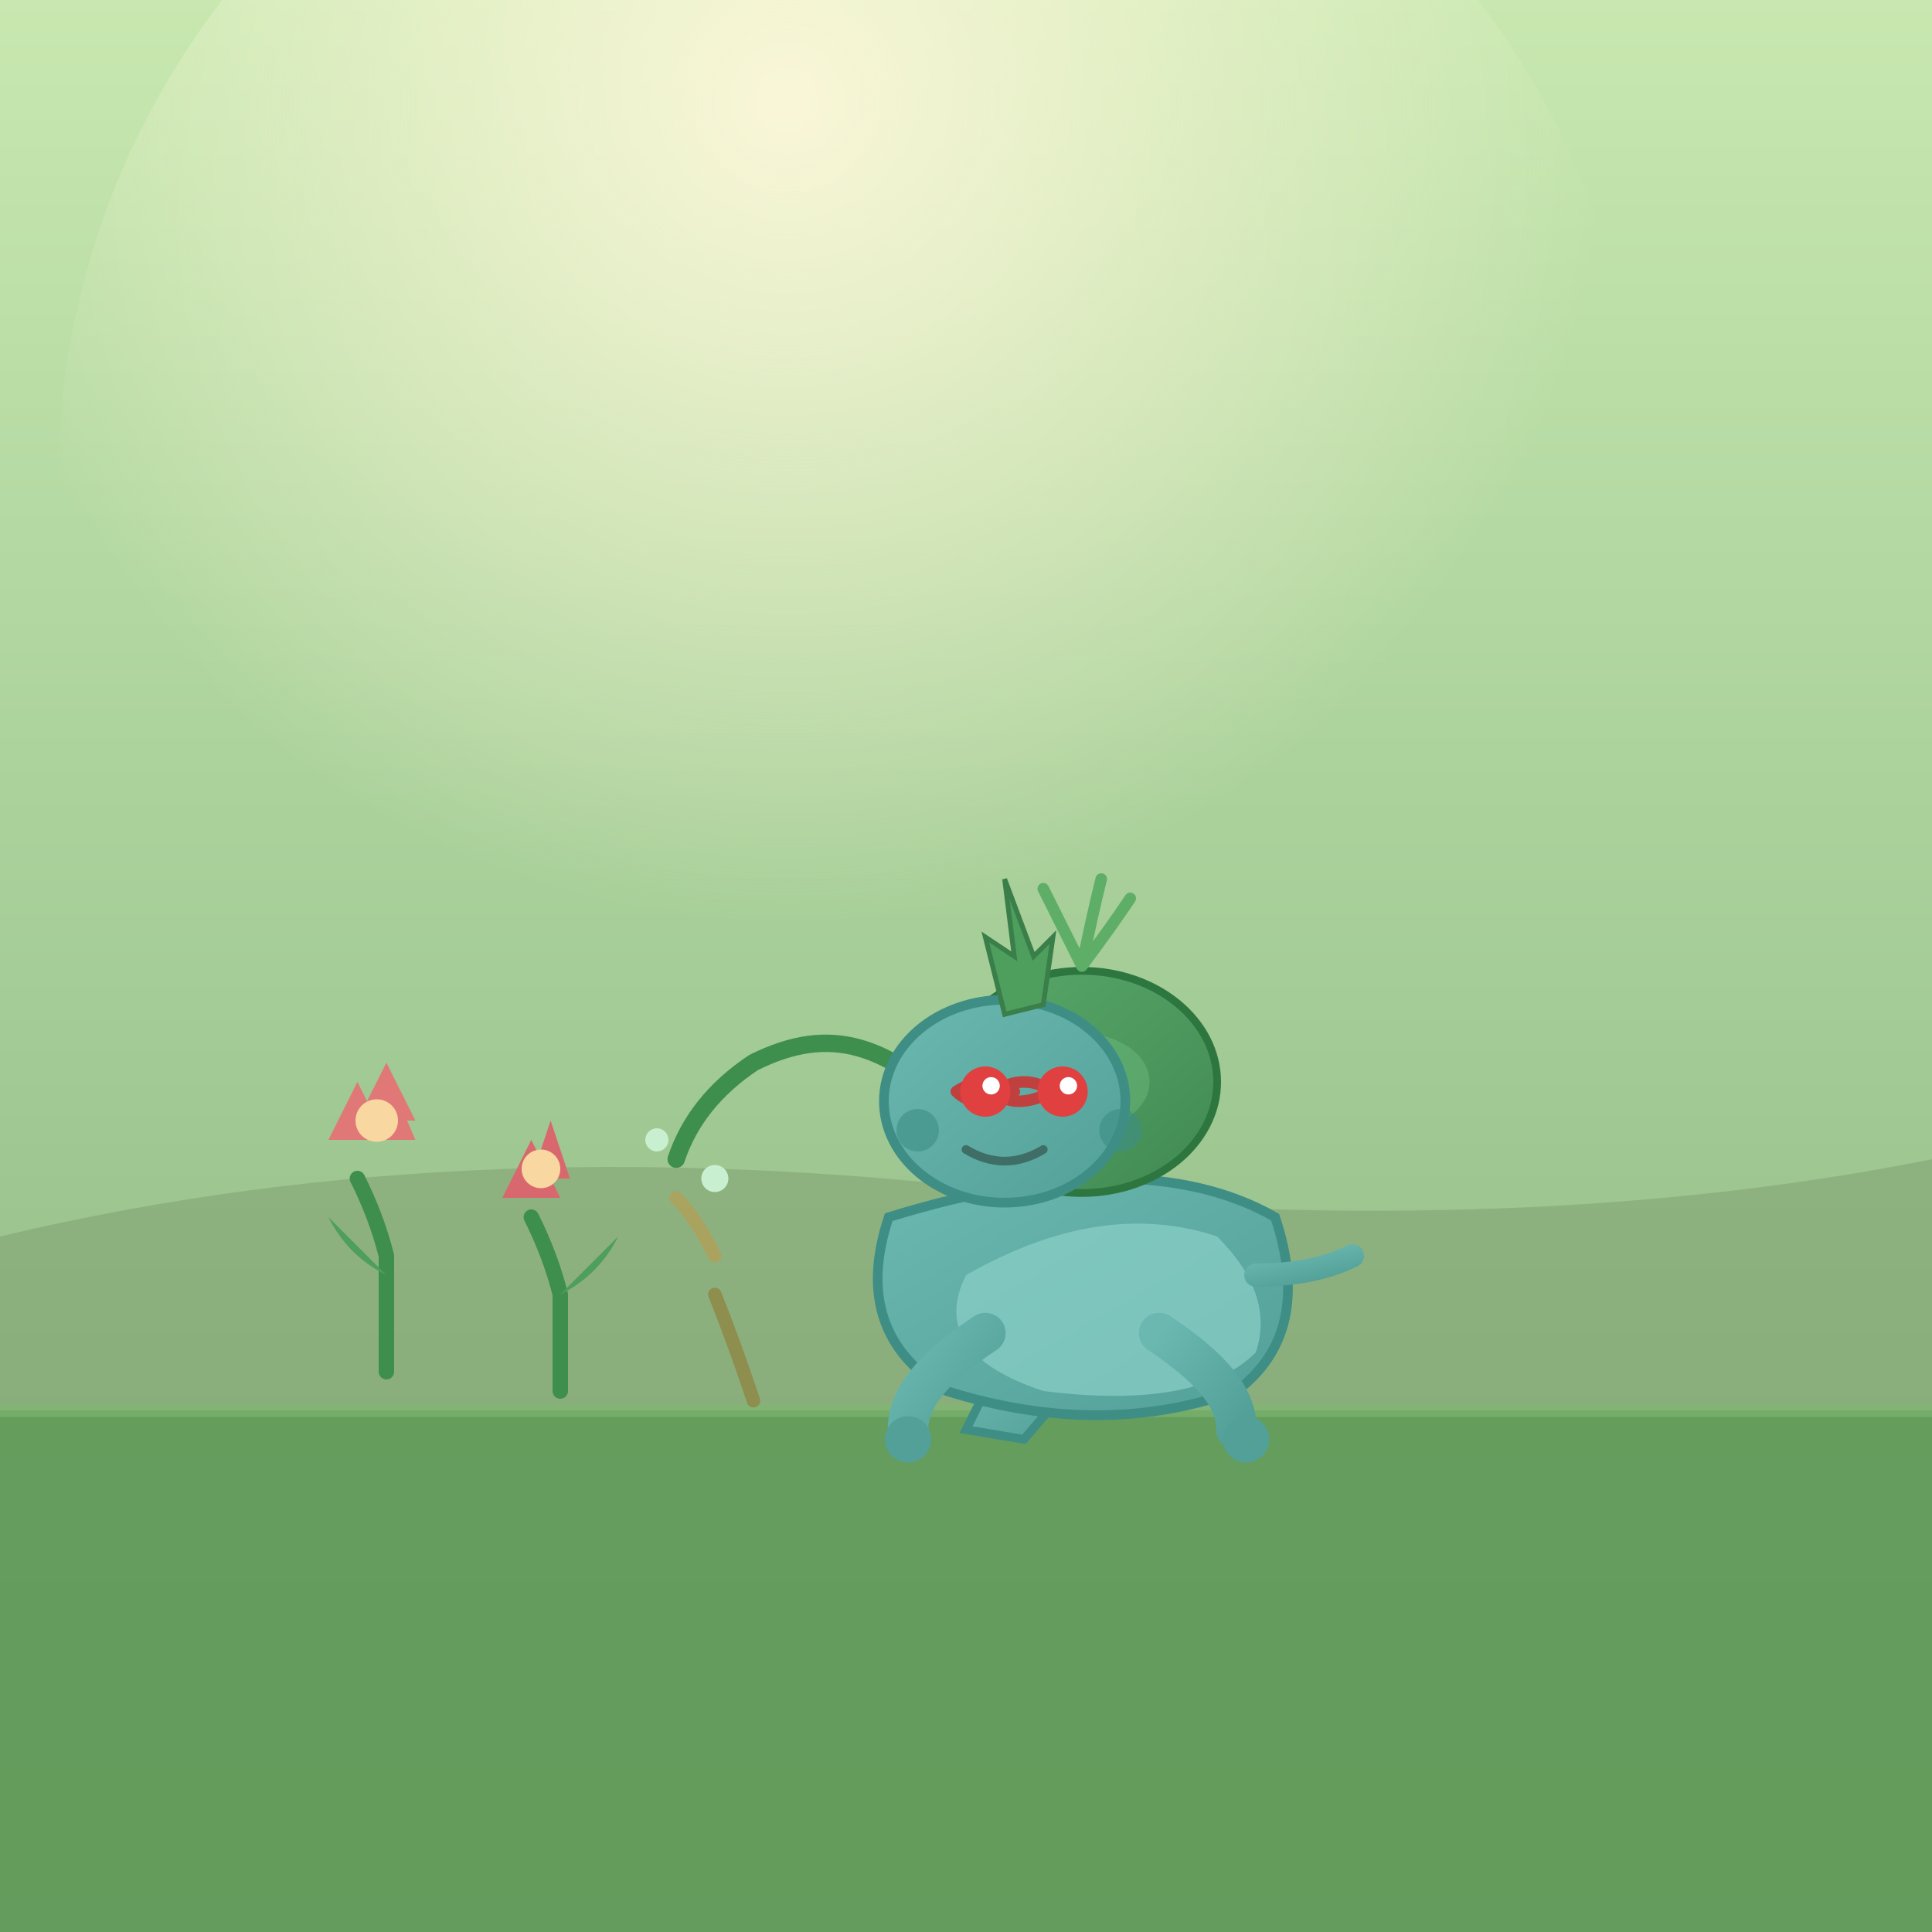
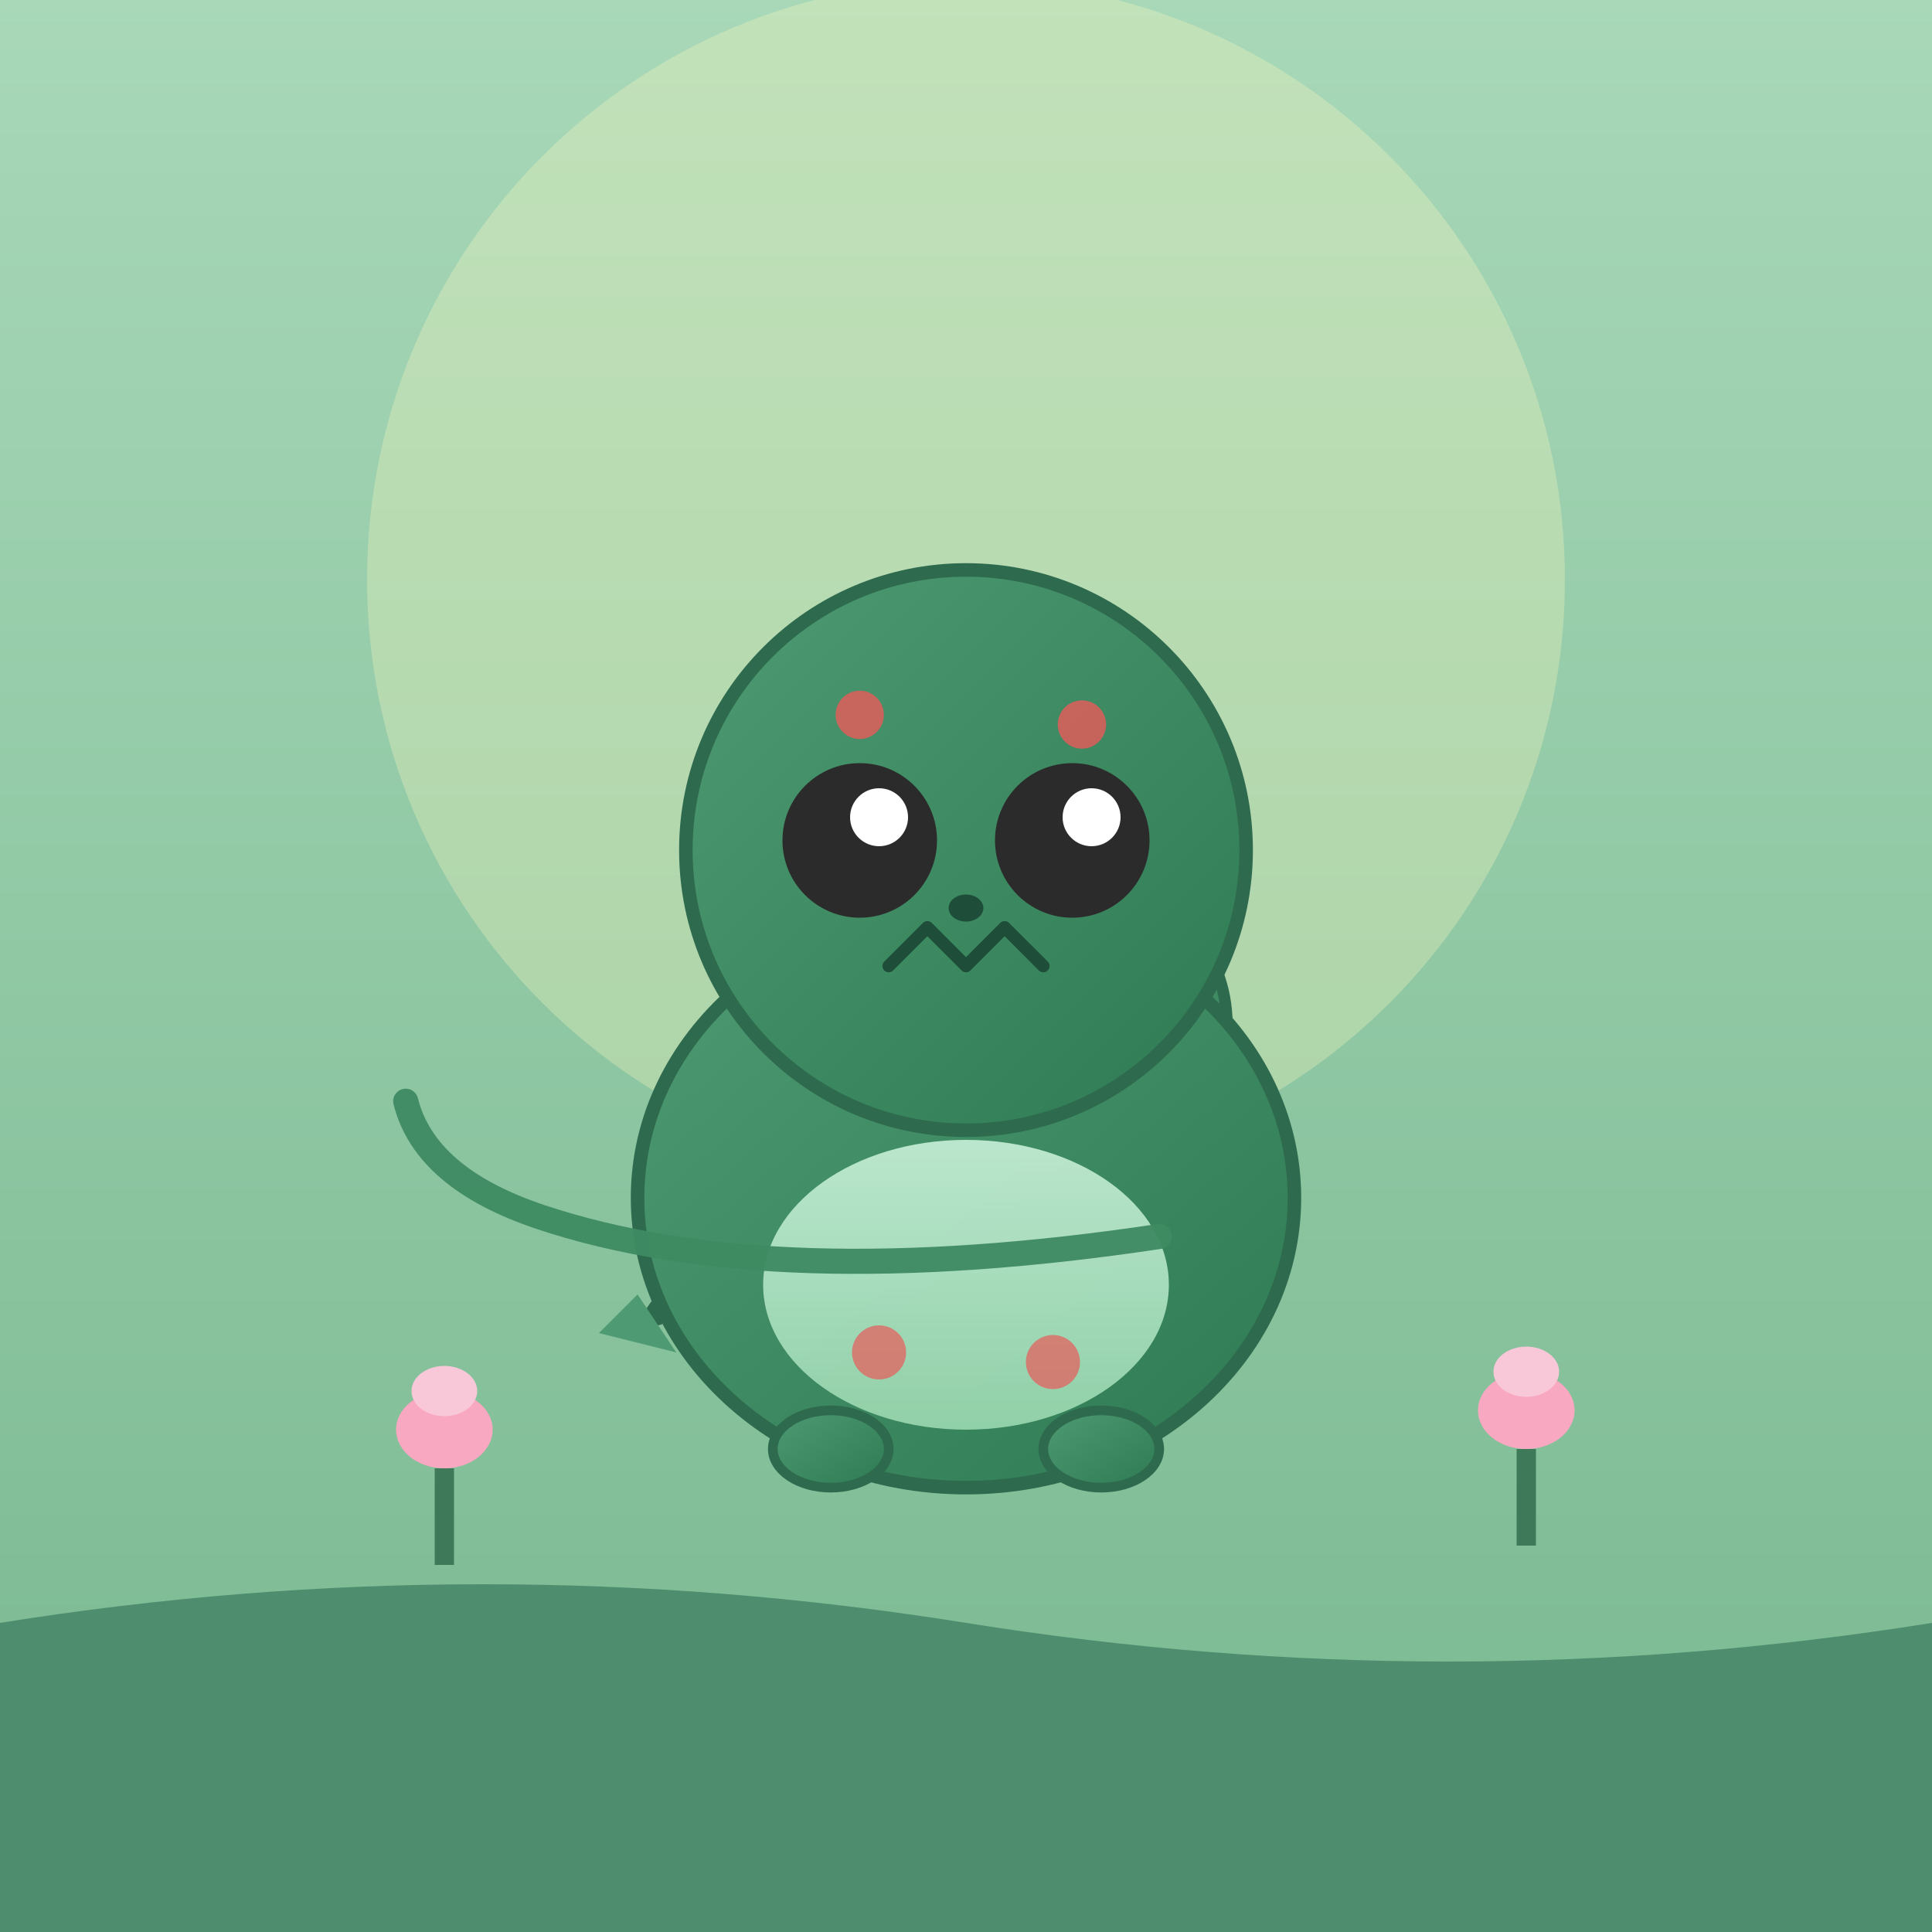
- <svg xmlns="http://www.w3.org/2000/svg" viewBox="0 0 200 200" role="img" aria-label="妙蛙种子·四阶·藤鞭护生·渡养分花叶重绽">
+ <svg xmlns="http://www.w3.org/2000/svg" viewBox="0 0 200 200" role="img" aria-label="妙蛙种子·四阶·藤鞭护生">
  <defs>
    <linearGradient id="bg" x1="0" y1="0" x2="0" y2="1">
-       <stop offset="0%" stop-color="#C8E8B0" />
-       <stop offset="52%" stop-color="#A4CC96" />
-       <stop offset="100%" stop-color="#86AE78" />
+       <stop offset="0%" stop-color="#A8D8B8" />
+       <stop offset="100%" stop-color="#78B890" />
    </linearGradient>
-     <radialGradient id="glow" cx="46%" cy="26%" r="52%">
-       <stop offset="0%" stop-color="#FFF8DC" stop-opacity="0.9" />
-       <stop offset="100%" stop-color="#FFF8DC" stop-opacity="0" />
-     </radialGradient>
-     <linearGradient id="fur" x1="0" y1="0" x2="1" y2="1">
-       <stop offset="0%" stop-color="#6AB8B0" />
-       <stop offset="100%" stop-color="#52A098" />
+     <linearGradient id="skin" x1="0" y1="0" x2="1" y2="1">
+       <stop offset="0%" stop-color="#4E9A72" />
+       <stop offset="100%" stop-color="#2E7A52" />
    </linearGradient>
-     <linearGradient id="bulb" x1="0" y1="0" x2="1" y2="1">
-       <stop offset="0%" stop-color="#5AA86A" />
-       <stop offset="100%" stop-color="#408A52" />
+     <linearGradient id="belly" x1="0" y1="0" x2="0" y2="1">
+       <stop offset="0%" stop-color="#C8F0D8" />
+       <stop offset="100%" stop-color="#9AD8B0" />
    </linearGradient>
+     <g id="bb-head">
+       <circle cx="0" cy="0" r="29" fill="url(#skin)" stroke="#2E6A4E" stroke-width="1.4" />
+       <circle cx="-11" cy="-14" r="2.5" fill="#E85A5A" opacity="0.8" />
+       <circle cx="12" cy="-13" r="2.5" fill="#E85A5A" opacity="0.8" />
+       <circle cx="-11" cy="-1" r="8" fill="#2B2B2B" />
+       <circle cx="-9" cy="-3.4" r="3" fill="#FFF" />
+       <circle cx="11" cy="-1" r="8" fill="#2B2B2B" />
+       <circle cx="13" cy="-3.4" r="3" fill="#FFF" />
+       <ellipse cx="0" cy="6" rx="1.8" ry="1.4" fill="#1E4E3A" />
+       <path d="M -8 12 L -4 8 L 0 12 L 4 8 L 8 12" fill="none" stroke="#1E4E3A" stroke-width="1.3" stroke-linecap="round" stroke-linejoin="round" />
+     </g>
  </defs>
  <rect width="200" height="200" fill="url(#bg)" />
-   <circle cx="88" cy="50" r="82" fill="url(#glow)">
-     <animate attributeName="opacity" values="0.9;0.62;0.9" dur="3s" repeatCount="indefinite" />
+   <circle cx="100" cy="60" r="62" fill="#FFF8C0" opacity="0.3">
+     <animate attributeName="opacity" values="0.3;0.17;0.3" dur="3s" repeatCount="indefinite" />
  </circle>
-   <path d="M 0 128 Q 50 116 110 124 Q 160 128 200 120 L 200 200 L 0 200 Z" fill="#7E9E6E" opacity="0.5" />
-   <path d="M 0 146 L 200 146 L 200 200 L 0 200 Z" fill="#5E9A58" opacity="0.85" />
-   <path d="M 0 146 L 200 146" stroke="#7EB872" stroke-width="1.4" opacity="0.6" />
-   <g>
-     <path d="M 40 142 L 40 130 Q 39 126 37 122" stroke="#3E8E4E" stroke-width="1.6" stroke-linecap="round" fill="none" />
-     <g fill="#E07878">
-       <path d="M 37 116 L 40 110 L 43 116 Z" />
-       <path d="M 34 118 L 37 112 L 40 118 Z" />
-       <path d="M 40 118 L 40 111 L 43 118 Z" />
-       <circle cx="39" cy="116" r="2.2" fill="#F8D8A0" />
-       <animateTransform attributeName="transform" type="scale" values="0.7 0.7;1 1;0.7 0.7" dur="2.4s" repeatCount="indefinite" />
-     </g>
-     <path d="M 58 144 L 58 134 Q 57 130 55 126" stroke="#3E8E4E" stroke-width="1.6" stroke-linecap="round" fill="none" />
-     <g fill="#D8686E">
-       <path d="M 55 122 L 57 116 L 59 122 Z" />
-       <path d="M 52 124 L 55 118 L 58 124 Z" />
-       <circle cx="56" cy="121" r="2" fill="#F8D8A0" />
-     </g>
-     <path d="M 78 145 Q 76 139 74 134" stroke="#8E8E4E" stroke-width="1.4" stroke-linecap="round" fill="none" />
-     <path d="M 74 130 Q 72 126 70 124" stroke="#B0A058" stroke-width="1.4" stroke-linecap="round" opacity="0.8" />
-     <path d="M 40 132 Q 36 130 34 126 Q 38 130 40 132 Z" fill="#4E9E5E" />
-     <path d="M 58 134 Q 62 132 64 128 Q 60 132 58 134 Z" fill="#4E9E5E" />
+   <path d="M 0 168 Q 50 160 100 168 Q 150 176 200 168 L 200 200 L 0 200 Z" fill="#4E8E6E" />
+   <g transform="translate(46,152)">
+     <line x1="0" y1="0" x2="0" y2="10" stroke="#3E7A5A" stroke-width="2" />
+     <ellipse cx="0" cy="-4" rx="5" ry="4" fill="#F8A8C0" />
+     <ellipse cx="0" cy="-8" rx="3.4" ry="2.6" fill="#F8C8D8" />
  </g>
-   <g stroke="#3E8E4E" stroke-width="1.8" stroke-linecap="round" fill="none">
-     <path d="M 100 116 C 92 108 86 106 78 110 Q 72 114 70 120">
-       <animateTransform attributeName="transform" type="rotate" values="0 100 116;3 100 116;0 100 116" dur="2.4s" repeatCount="indefinite" />
+   <g transform="translate(158,150)">
+     <line x1="0" y1="0" x2="0" y2="10" stroke="#3E7A5A" stroke-width="2" />
+     <ellipse cx="0" cy="-4" rx="5" ry="4" fill="#F8A8C0" />
+     <ellipse cx="0" cy="-8" rx="3.4" ry="2.6" fill="#F8C8D8" />
+   </g>
+   <g transform="translate(100,120) scale(1.0)">
+     <animateTransform attributeName="transform" type="translate" values="100 120;100 117;100 120" dur="1.8s" repeatCount="indefinite" />
+     <path d="M -18 8 Q -28 10 -32 16" stroke="#2E6A4E" stroke-width="2.4" stroke-linecap="round" fill="none" />
+     <path d="M -34 14 L -30 20 L -38 18 Z" fill="#4E9A72" />
+     <ellipse cx="14" cy="-14" rx="13" ry="14" fill="#3E8A62" stroke="#2E6A4E" stroke-width="1.2" />
+     <ellipse cx="16" cy="-22" rx="6" ry="4" fill="#6EC89A" />
+     <ellipse cx="0" cy="4" rx="34" ry="30" fill="url(#skin)" stroke="#2E6A4E" stroke-width="1.4" />
+     <ellipse cx="0" cy="13" rx="21" ry="15" fill="url(#belly)" opacity="0.9" />
+     <circle cx="-9" cy="20" r="2.8" fill="#E85A5A" opacity="0.7" />
+     <circle cx="9" cy="21" r="2.8" fill="#E85A5A" opacity="0.7" />
+     <ellipse cx="-14" cy="30" rx="6" ry="4" fill="url(#skin)" stroke="#2E6A4E" stroke-width="1" />
+     <ellipse cx="14" cy="30" rx="6" ry="4" fill="url(#skin)" stroke="#2E6A4E" stroke-width="1" />
+     <use href="#bb-head" transform="translate(0,-32) scale(1.0)" />
+     <path d="M 20 8 Q -20 14 -44 6 Q -56 2 -58 -6" stroke="#3E8A62" stroke-width="2.6" stroke-linecap="round" fill="none" opacity="0.95">
+       <animateTransform attributeName="transform" type="rotate" values="0 -20 10;6 -20 10;0 -20 10" dur="1.8s" repeatCount="indefinite" />
    </path>
  </g>
-   <g fill="#C8F0D0">
-     <circle cx="74" cy="122" r="1.4">
-       <animate attributeName="opacity" values="0.9;0.2;0.9" dur="2s" repeatCount="indefinite" />
-     </circle>
-     <circle cx="68" cy="118" r="1.2">
-       <animate attributeName="opacity" values="0.8;0.2;0.8" dur="2.4s" repeatCount="indefinite" />
-     </circle>
-   </g>
-   <g>
-     <animateTransform attributeName="transform" type="translate" values="0 0;0 -1;0 0" dur="2.6s" repeatCount="indefinite" />
-     <path d="M 104 140 L 100 148 L 106 149 L 112 142 Z" fill="url(#fur)" stroke="#3E8E86" stroke-width="0.9" />
-     <path d="M 92 126 Q 88 138 98 144 Q 114 149 128 144 Q 136 138 132 126 Q 118 118 92 126 Z" fill="url(#fur)" stroke="#3E8E86" stroke-width="1" />
-     <path d="M 100 132 Q 96 140 108 144 Q 124 146 130 140 Q 132 134 126 128 Q 114 124 100 132 Z" fill="#8AD0C8" opacity="0.7" />
-     <path d="M 102 138 C 96 142 94 145 94 148" fill="none" stroke="url(#fur)" stroke-width="4.2" stroke-linecap="round" />
-     <circle cx="94" cy="149" r="2.4" fill="#52A098" />
-     <path d="M 120 138 C 126 142 128 145 128 148" fill="none" stroke="url(#fur)" stroke-width="4.2" stroke-linecap="round" />
-     <circle cx="129" cy="149" r="2.4" fill="#52A098" />
-     <path d="M 130 132 Q 136 132 140 130" stroke="url(#fur)" stroke-width="2.4" stroke-linecap="round" fill="none" />
-   </g>
-   <g>
-     <ellipse cx="112" cy="112" rx="14" ry="11.5" fill="url(#bulb)" stroke="#2E7640" stroke-width="0.8" />
-     <path d="M 112 100 Q 110 96 108 92 M 112 100 Q 113 95 114 91 M 112 100 Q 115 96 117 93" stroke="#5EAE68" stroke-width="1.2" stroke-linecap="round" fill="none" />
-     <ellipse cx="112" cy="112" rx="7" ry="5" fill="#6EBC7E" opacity="0.45">
-       <animate attributeName="opacity" values="0.45;0.75;0.45" dur="2.4s" repeatCount="indefinite" />
-     </ellipse>
-   </g>
-   <g>
-     <ellipse cx="104" cy="114" rx="12.5" ry="10.5" fill="url(#fur)" stroke="#3E8E86" stroke-width="1" />
-     <path d="M 104 105 L 102 97 L 105 99 L 104 91 L 107 99 L 109 97 L 108 104 Z" fill="#4E9E5E" stroke="#3A7E4A" stroke-width="0.5" />
-     <path d="M 99 113 Q 102 111 105 113 M 99 113 Q 101 115 105 113" fill="none" stroke="#C04040" stroke-width="1.2" stroke-linecap="round" />
-     <path d="M 103 113 Q 106 111 109 113 M 103 113 Q 105 115 109 113" fill="none" stroke="#C04040" stroke-width="1.2" stroke-linecap="round" />
-     <circle cx="102" cy="113" r="2.6" fill="#E04040" />
-     <circle cx="102.6" cy="112.4" r="0.9" fill="#FFF" />
-     <circle cx="110" cy="113" r="2.6" fill="#E04040" />
-     <circle cx="110.6" cy="112.4" r="0.9" fill="#FFF" />
-     <circle cx="95" cy="117" r="2.2" fill="#3E8E86" opacity="0.6" />
-     <circle cx="116" cy="117" r="2.2" fill="#3E8E86" opacity="0.6" />
-     <path d="M 100 119 Q 104 121.4 108 119" fill="none" stroke="#3E6E66" stroke-width="0.9" stroke-linecap="round" />
-   </g>
-   <g fill="#FFF8DC">
-     <circle cx="40" cy="104">
-       <animate attributeName="cy" values="104;94;104" dur="3.2s" repeatCount="indefinite" />
-       <animate attributeName="opacity" values="0.6;0.15;0.6" dur="3.2s" repeatCount="indefinite" />
-     </circle>
-     <circle cx="160" cy="86">
-       <animate attributeName="cy" values="86;76;86" dur="3.6s" repeatCount="indefinite" />
-       <animate attributeName="opacity" values="0.5;0.12;0.5" dur="3.6s" repeatCount="indefinite" />
-     </circle>
-   </g>
</svg>
